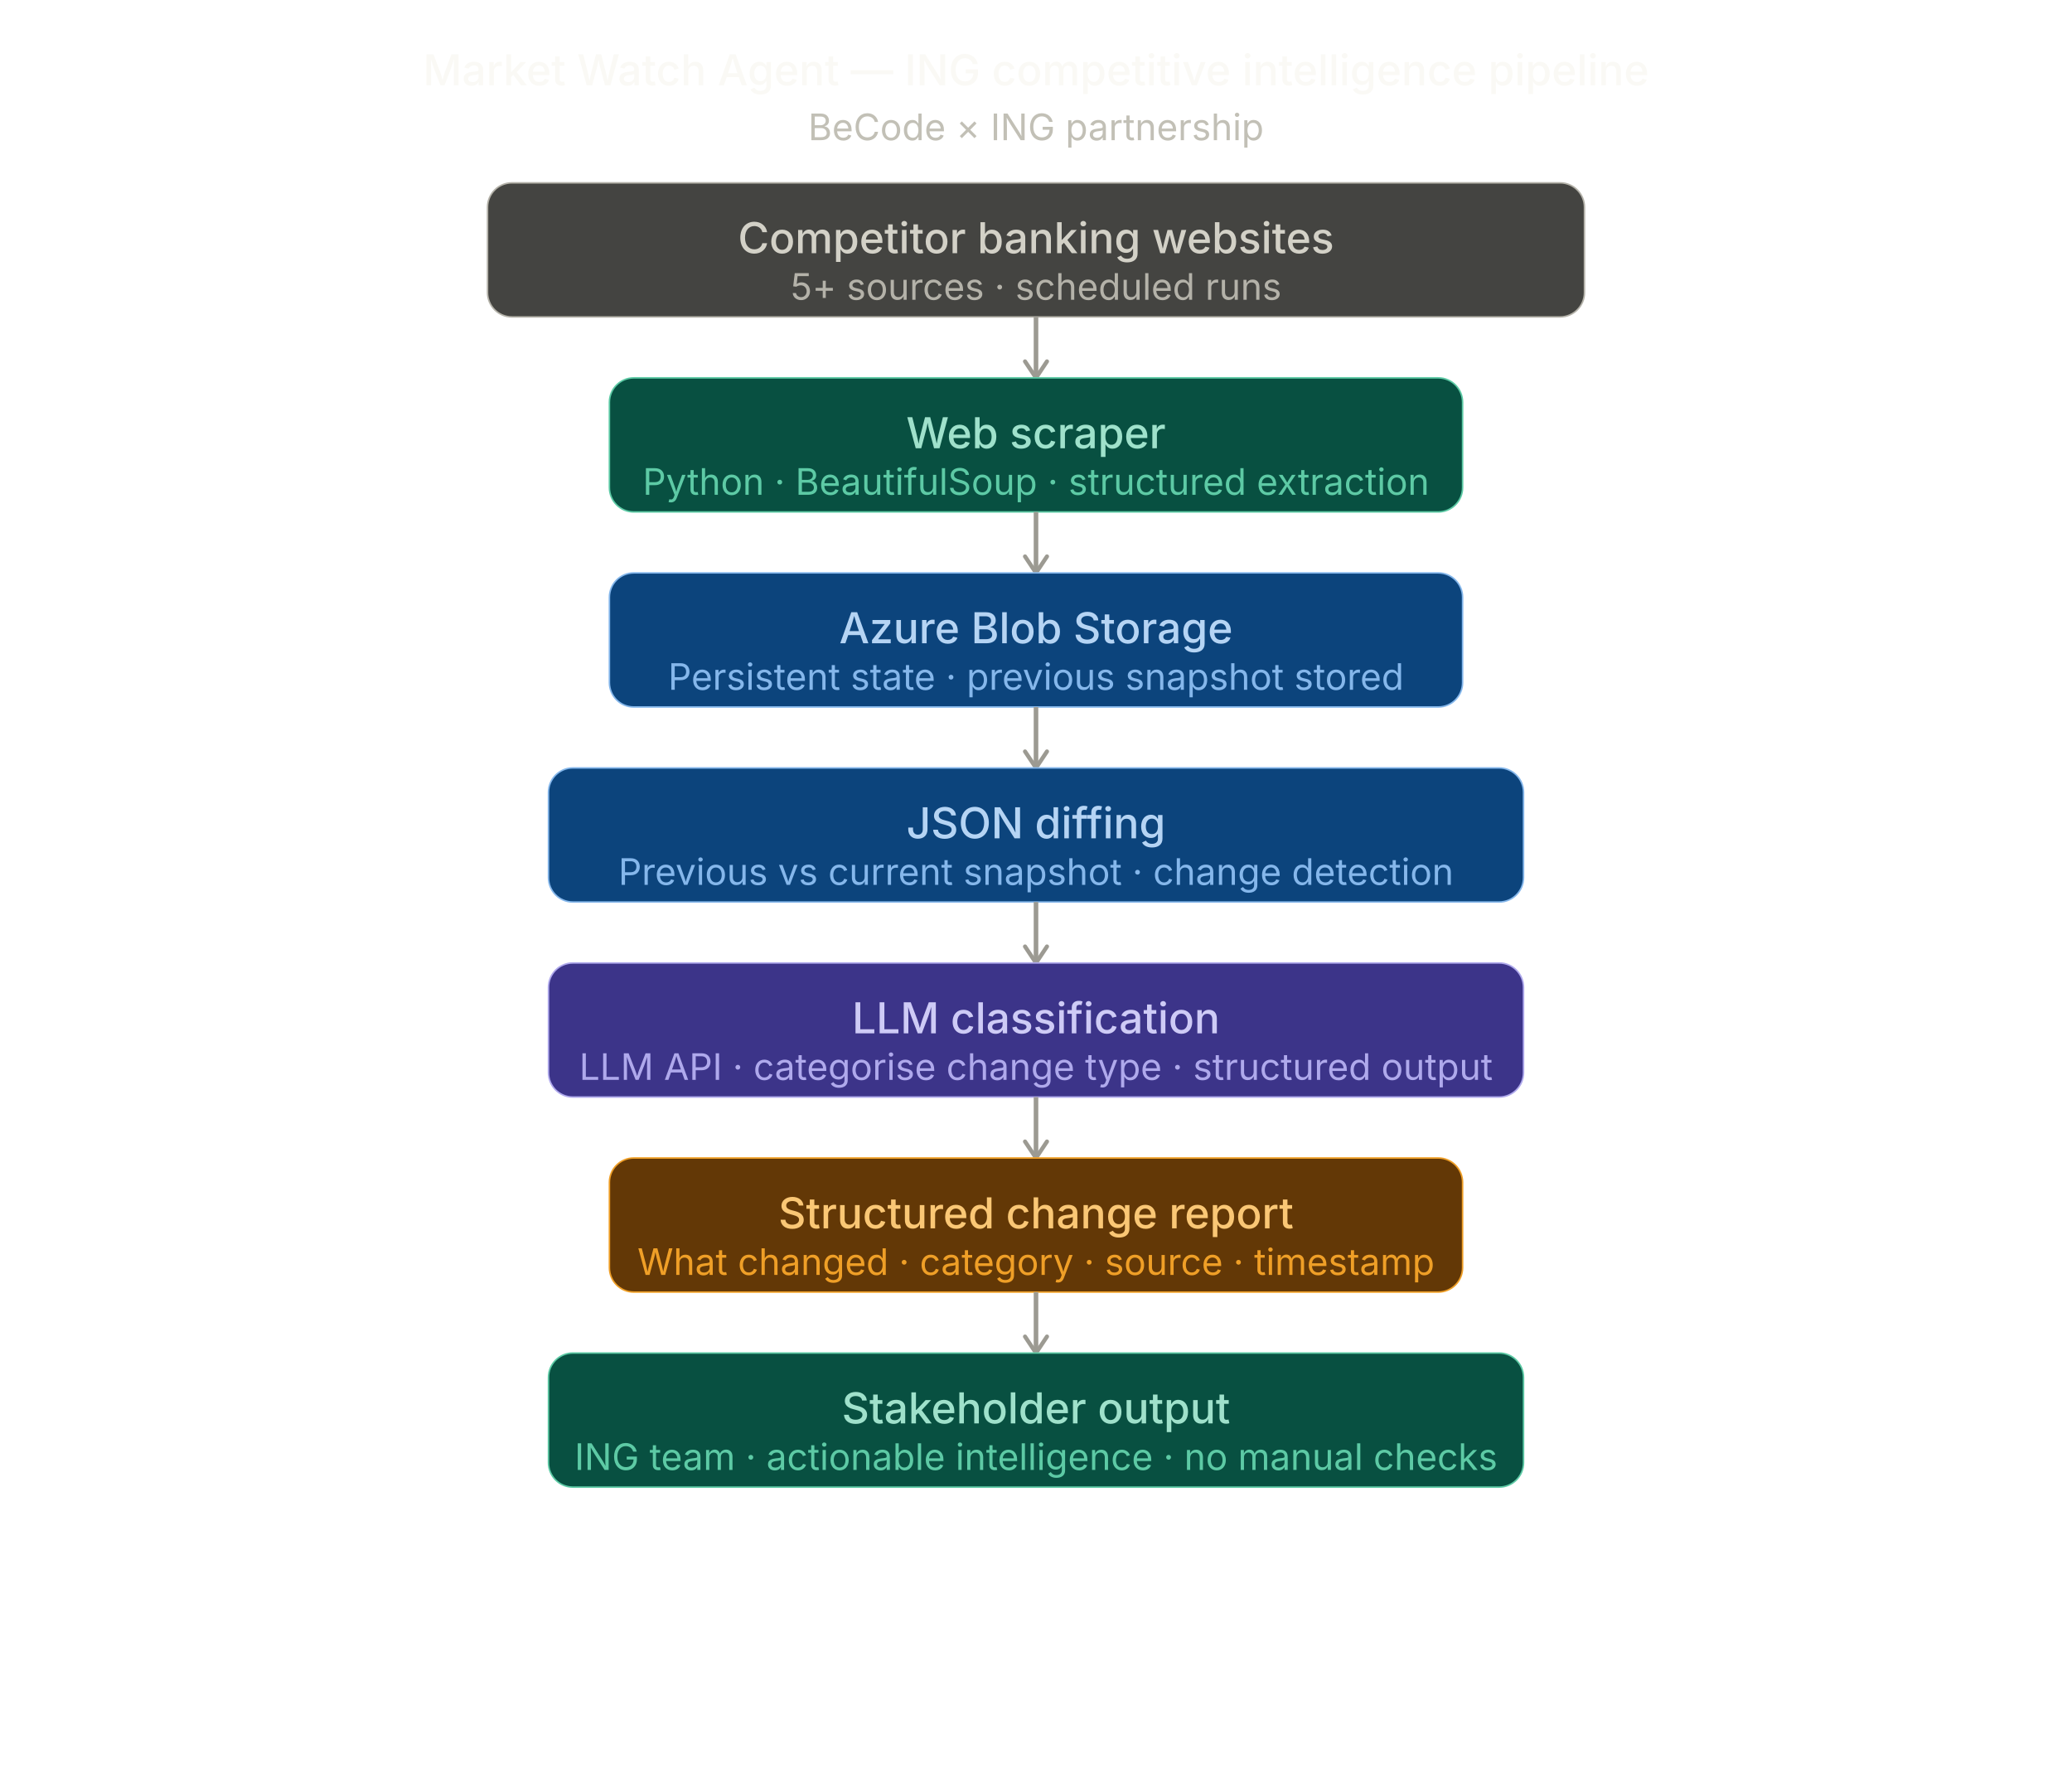
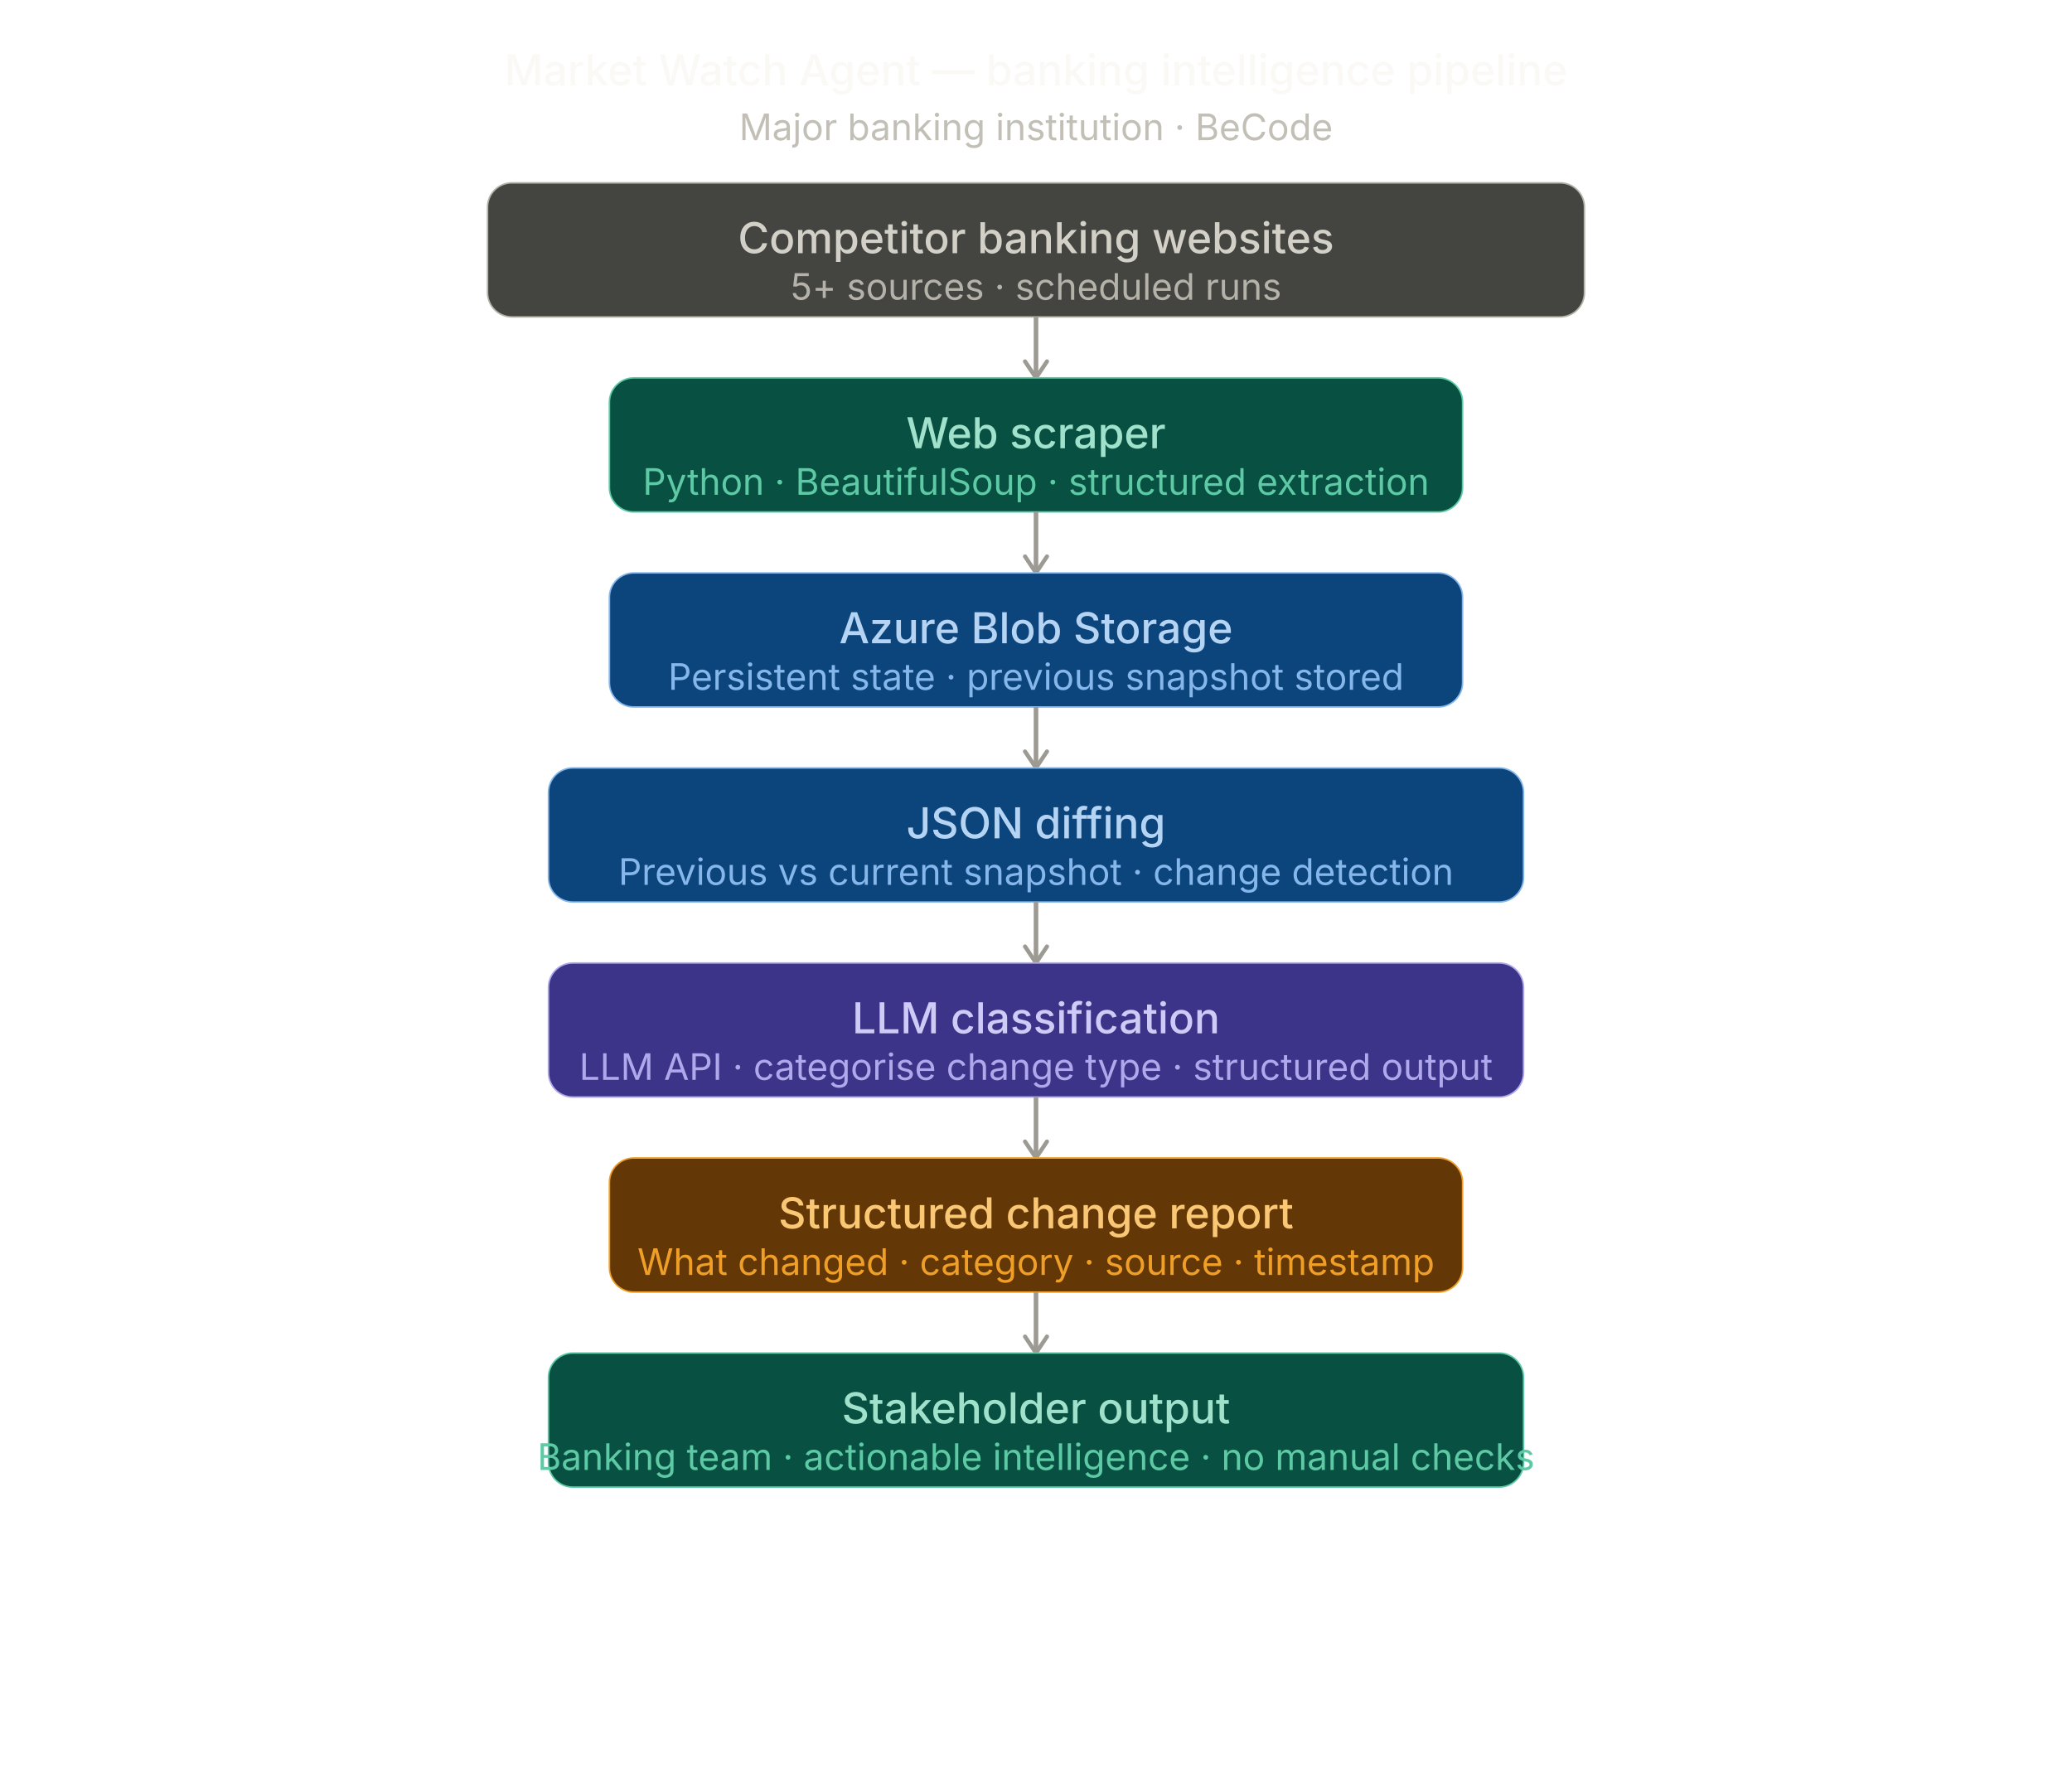
<svg xmlns="http://www.w3.org/2000/svg" width="100%" viewBox="0 0 680 580" role="img" style="">
  <defs>
    <marker id="arrow" viewBox="0 0 10 10" refX="8" refY="5" markerWidth="6" markerHeight="6" orient="auto-start-reverse">
      <path d="M2 1L8 5L2 9" fill="none" stroke="context-stroke" stroke-width="1.5" stroke-linecap="round" stroke-linejoin="round" />
    </marker>
  </defs>
-   <text x="340" y="28" text-anchor="middle" style="fill:rgb(250, 249, 245);stroke:none;color:rgb(255, 255, 255);stroke-width:1px;stroke-linecap:butt;stroke-linejoin:miter;opacity:1;font-family:&quot;Anthropic Sans&quot;, -apple-system, BlinkMacSystemFont, &quot;Segoe UI&quot;, sans-serif;font-size:14px;font-weight:500;text-anchor:middle;dominant-baseline:auto">Market Watch Agent — ING competitive intelligence pipeline</text>
-   <text x="340" y="46" text-anchor="middle" style="fill:rgb(194, 192, 182);stroke:none;color:rgb(255, 255, 255);stroke-width:1px;stroke-linecap:butt;stroke-linejoin:miter;opacity:1;font-family:&quot;Anthropic Sans&quot;, -apple-system, BlinkMacSystemFont, &quot;Segoe UI&quot;, sans-serif;font-size:12px;font-weight:400;text-anchor:middle;dominant-baseline:auto">BeCode × ING partnership</text>
+   <text x="340" y="28" text-anchor="middle" style="fill:rgb(250, 249, 245);stroke:none;color:rgb(255, 255, 255);stroke-width:1px;stroke-linecap:butt;stroke-linejoin:miter;opacity:1;font-family:&quot;Anthropic Sans&quot;, -apple-system, BlinkMacSystemFont, &quot;Segoe UI&quot;, sans-serif;font-size:14px;font-weight:500;text-anchor:middle;dominant-baseline:auto">Market Watch Agent — banking intelligence pipeline</text>
+   <text x="340" y="46" text-anchor="middle" style="fill:rgb(194, 192, 182);stroke:none;color:rgb(255, 255, 255);stroke-width:1px;stroke-linecap:butt;stroke-linejoin:miter;opacity:1;font-family:&quot;Anthropic Sans&quot;, -apple-system, BlinkMacSystemFont, &quot;Segoe UI&quot;, sans-serif;font-size:12px;font-weight:400;text-anchor:middle;dominant-baseline:auto">Major banking institution · BeCode</text>
  <g style="fill:rgb(0, 0, 0);stroke:none;color:rgb(255, 255, 255);stroke-width:1px;stroke-linecap:butt;stroke-linejoin:miter;opacity:1;font-family:&quot;Anthropic Sans&quot;, -apple-system, BlinkMacSystemFont, &quot;Segoe UI&quot;, sans-serif;font-size:16px;font-weight:400;text-anchor:start;dominant-baseline:auto">
    <rect x="160" y="60" width="360" height="44" rx="8" stroke-width="0.5" style="fill:rgb(68, 68, 65);stroke:rgb(180, 178, 169);color:rgb(255, 255, 255);stroke-width:0.5px;stroke-linecap:butt;stroke-linejoin:miter;opacity:1;font-family:&quot;Anthropic Sans&quot;, -apple-system, BlinkMacSystemFont, &quot;Segoe UI&quot;, sans-serif;font-size:16px;font-weight:400;text-anchor:start;dominant-baseline:auto" />
    <text x="340" y="78" text-anchor="middle" dominant-baseline="central" style="fill:rgb(211, 209, 199);stroke:none;color:rgb(255, 255, 255);stroke-width:1px;stroke-linecap:butt;stroke-linejoin:miter;opacity:1;font-family:&quot;Anthropic Sans&quot;, -apple-system, BlinkMacSystemFont, &quot;Segoe UI&quot;, sans-serif;font-size:14px;font-weight:500;text-anchor:middle;dominant-baseline:central">Competitor banking websites</text>
    <text x="340" y="94" text-anchor="middle" dominant-baseline="central" style="fill:rgb(180, 178, 169);stroke:none;color:rgb(255, 255, 255);stroke-width:1px;stroke-linecap:butt;stroke-linejoin:miter;opacity:1;font-family:&quot;Anthropic Sans&quot;, -apple-system, BlinkMacSystemFont, &quot;Segoe UI&quot;, sans-serif;font-size:12px;font-weight:400;text-anchor:middle;dominant-baseline:central">5+ sources · scheduled runs</text>
  </g>
  <line x1="340" y1="104" x2="340" y2="124" marker-end="url(#arrow)" style="fill:none;stroke:rgb(156, 154, 146);color:rgb(255, 255, 255);stroke-width:1.5px;stroke-linecap:butt;stroke-linejoin:miter;opacity:1;font-family:&quot;Anthropic Sans&quot;, -apple-system, BlinkMacSystemFont, &quot;Segoe UI&quot;, sans-serif;font-size:16px;font-weight:400;text-anchor:start;dominant-baseline:auto" />
  <g style="fill:rgb(0, 0, 0);stroke:none;color:rgb(255, 255, 255);stroke-width:1px;stroke-linecap:butt;stroke-linejoin:miter;opacity:1;font-family:&quot;Anthropic Sans&quot;, -apple-system, BlinkMacSystemFont, &quot;Segoe UI&quot;, sans-serif;font-size:16px;font-weight:400;text-anchor:start;dominant-baseline:auto">
    <rect x="200" y="124" width="280" height="44" rx="8" stroke-width="0.5" style="fill:rgb(8, 80, 65);stroke:rgb(93, 202, 165);color:rgb(255, 255, 255);stroke-width:0.5px;stroke-linecap:butt;stroke-linejoin:miter;opacity:1;font-family:&quot;Anthropic Sans&quot;, -apple-system, BlinkMacSystemFont, &quot;Segoe UI&quot;, sans-serif;font-size:16px;font-weight:400;text-anchor:start;dominant-baseline:auto" />
    <text x="340" y="142" text-anchor="middle" dominant-baseline="central" style="fill:rgb(159, 225, 203);stroke:none;color:rgb(255, 255, 255);stroke-width:1px;stroke-linecap:butt;stroke-linejoin:miter;opacity:1;font-family:&quot;Anthropic Sans&quot;, -apple-system, BlinkMacSystemFont, &quot;Segoe UI&quot;, sans-serif;font-size:14px;font-weight:500;text-anchor:middle;dominant-baseline:central">Web scraper</text>
    <text x="340" y="158" text-anchor="middle" dominant-baseline="central" style="fill:rgb(93, 202, 165);stroke:none;color:rgb(255, 255, 255);stroke-width:1px;stroke-linecap:butt;stroke-linejoin:miter;opacity:1;font-family:&quot;Anthropic Sans&quot;, -apple-system, BlinkMacSystemFont, &quot;Segoe UI&quot;, sans-serif;font-size:12px;font-weight:400;text-anchor:middle;dominant-baseline:central">Python · BeautifulSoup · structured extraction</text>
  </g>
  <line x1="340" y1="168" x2="340" y2="188" marker-end="url(#arrow)" style="fill:none;stroke:rgb(156, 154, 146);color:rgb(255, 255, 255);stroke-width:1.5px;stroke-linecap:butt;stroke-linejoin:miter;opacity:1;font-family:&quot;Anthropic Sans&quot;, -apple-system, BlinkMacSystemFont, &quot;Segoe UI&quot;, sans-serif;font-size:16px;font-weight:400;text-anchor:start;dominant-baseline:auto" />
  <g style="fill:rgb(0, 0, 0);stroke:none;color:rgb(255, 255, 255);stroke-width:1px;stroke-linecap:butt;stroke-linejoin:miter;opacity:1;font-family:&quot;Anthropic Sans&quot;, -apple-system, BlinkMacSystemFont, &quot;Segoe UI&quot;, sans-serif;font-size:16px;font-weight:400;text-anchor:start;dominant-baseline:auto">
    <rect x="200" y="188" width="280" height="44" rx="8" stroke-width="0.5" style="fill:rgb(12, 68, 124);stroke:rgb(133, 183, 235);color:rgb(255, 255, 255);stroke-width:0.5px;stroke-linecap:butt;stroke-linejoin:miter;opacity:1;font-family:&quot;Anthropic Sans&quot;, -apple-system, BlinkMacSystemFont, &quot;Segoe UI&quot;, sans-serif;font-size:16px;font-weight:400;text-anchor:start;dominant-baseline:auto" />
    <text x="340" y="206" text-anchor="middle" dominant-baseline="central" style="fill:rgb(181, 212, 244);stroke:none;color:rgb(255, 255, 255);stroke-width:1px;stroke-linecap:butt;stroke-linejoin:miter;opacity:1;font-family:&quot;Anthropic Sans&quot;, -apple-system, BlinkMacSystemFont, &quot;Segoe UI&quot;, sans-serif;font-size:14px;font-weight:500;text-anchor:middle;dominant-baseline:central">Azure Blob Storage</text>
    <text x="340" y="222" text-anchor="middle" dominant-baseline="central" style="fill:rgb(133, 183, 235);stroke:none;color:rgb(255, 255, 255);stroke-width:1px;stroke-linecap:butt;stroke-linejoin:miter;opacity:1;font-family:&quot;Anthropic Sans&quot;, -apple-system, BlinkMacSystemFont, &quot;Segoe UI&quot;, sans-serif;font-size:12px;font-weight:400;text-anchor:middle;dominant-baseline:central">Persistent state · previous snapshot stored</text>
  </g>
  <line x1="340" y1="232" x2="340" y2="252" marker-end="url(#arrow)" style="fill:none;stroke:rgb(156, 154, 146);color:rgb(255, 255, 255);stroke-width:1.5px;stroke-linecap:butt;stroke-linejoin:miter;opacity:1;font-family:&quot;Anthropic Sans&quot;, -apple-system, BlinkMacSystemFont, &quot;Segoe UI&quot;, sans-serif;font-size:16px;font-weight:400;text-anchor:start;dominant-baseline:auto" />
  <g style="fill:rgb(0, 0, 0);stroke:none;color:rgb(255, 255, 255);stroke-width:1px;stroke-linecap:butt;stroke-linejoin:miter;opacity:1;font-family:&quot;Anthropic Sans&quot;, -apple-system, BlinkMacSystemFont, &quot;Segoe UI&quot;, sans-serif;font-size:16px;font-weight:400;text-anchor:start;dominant-baseline:auto">
    <rect x="180" y="252" width="320" height="44" rx="8" stroke-width="0.5" style="fill:rgb(12, 68, 124);stroke:rgb(133, 183, 235);color:rgb(255, 255, 255);stroke-width:0.5px;stroke-linecap:butt;stroke-linejoin:miter;opacity:1;font-family:&quot;Anthropic Sans&quot;, -apple-system, BlinkMacSystemFont, &quot;Segoe UI&quot;, sans-serif;font-size:16px;font-weight:400;text-anchor:start;dominant-baseline:auto" />
    <text x="340" y="270" text-anchor="middle" dominant-baseline="central" style="fill:rgb(181, 212, 244);stroke:none;color:rgb(255, 255, 255);stroke-width:1px;stroke-linecap:butt;stroke-linejoin:miter;opacity:1;font-family:&quot;Anthropic Sans&quot;, -apple-system, BlinkMacSystemFont, &quot;Segoe UI&quot;, sans-serif;font-size:14px;font-weight:500;text-anchor:middle;dominant-baseline:central">JSON diffing</text>
    <text x="340" y="286" text-anchor="middle" dominant-baseline="central" style="fill:rgb(133, 183, 235);stroke:none;color:rgb(255, 255, 255);stroke-width:1px;stroke-linecap:butt;stroke-linejoin:miter;opacity:1;font-family:&quot;Anthropic Sans&quot;, -apple-system, BlinkMacSystemFont, &quot;Segoe UI&quot;, sans-serif;font-size:12px;font-weight:400;text-anchor:middle;dominant-baseline:central">Previous vs current snapshot · change detection</text>
  </g>
  <line x1="340" y1="296" x2="340" y2="316" marker-end="url(#arrow)" style="fill:none;stroke:rgb(156, 154, 146);color:rgb(255, 255, 255);stroke-width:1.5px;stroke-linecap:butt;stroke-linejoin:miter;opacity:1;font-family:&quot;Anthropic Sans&quot;, -apple-system, BlinkMacSystemFont, &quot;Segoe UI&quot;, sans-serif;font-size:16px;font-weight:400;text-anchor:start;dominant-baseline:auto" />
  <g style="fill:rgb(0, 0, 0);stroke:none;color:rgb(255, 255, 255);stroke-width:1px;stroke-linecap:butt;stroke-linejoin:miter;opacity:1;font-family:&quot;Anthropic Sans&quot;, -apple-system, BlinkMacSystemFont, &quot;Segoe UI&quot;, sans-serif;font-size:16px;font-weight:400;text-anchor:start;dominant-baseline:auto">
    <rect x="180" y="316" width="320" height="44" rx="8" stroke-width="0.5" style="fill:rgb(60, 52, 137);stroke:rgb(175, 169, 236);color:rgb(255, 255, 255);stroke-width:0.5px;stroke-linecap:butt;stroke-linejoin:miter;opacity:1;font-family:&quot;Anthropic Sans&quot;, -apple-system, BlinkMacSystemFont, &quot;Segoe UI&quot;, sans-serif;font-size:16px;font-weight:400;text-anchor:start;dominant-baseline:auto" />
    <text x="340" y="334" text-anchor="middle" dominant-baseline="central" style="fill:rgb(206, 203, 246);stroke:none;color:rgb(255, 255, 255);stroke-width:1px;stroke-linecap:butt;stroke-linejoin:miter;opacity:1;font-family:&quot;Anthropic Sans&quot;, -apple-system, BlinkMacSystemFont, &quot;Segoe UI&quot;, sans-serif;font-size:14px;font-weight:500;text-anchor:middle;dominant-baseline:central">LLM classification</text>
    <text x="340" y="350" text-anchor="middle" dominant-baseline="central" style="fill:rgb(175, 169, 236);stroke:none;color:rgb(255, 255, 255);stroke-width:1px;stroke-linecap:butt;stroke-linejoin:miter;opacity:1;font-family:&quot;Anthropic Sans&quot;, -apple-system, BlinkMacSystemFont, &quot;Segoe UI&quot;, sans-serif;font-size:12px;font-weight:400;text-anchor:middle;dominant-baseline:central">LLM API · categorise change type · structured output</text>
  </g>
  <line x1="340" y1="360" x2="340" y2="380" marker-end="url(#arrow)" style="fill:none;stroke:rgb(156, 154, 146);color:rgb(255, 255, 255);stroke-width:1.5px;stroke-linecap:butt;stroke-linejoin:miter;opacity:1;font-family:&quot;Anthropic Sans&quot;, -apple-system, BlinkMacSystemFont, &quot;Segoe UI&quot;, sans-serif;font-size:16px;font-weight:400;text-anchor:start;dominant-baseline:auto" />
  <g style="fill:rgb(0, 0, 0);stroke:none;color:rgb(255, 255, 255);stroke-width:1px;stroke-linecap:butt;stroke-linejoin:miter;opacity:1;font-family:&quot;Anthropic Sans&quot;, -apple-system, BlinkMacSystemFont, &quot;Segoe UI&quot;, sans-serif;font-size:16px;font-weight:400;text-anchor:start;dominant-baseline:auto">
    <rect x="200" y="380" width="280" height="44" rx="8" stroke-width="0.5" style="fill:rgb(99, 56, 6);stroke:rgb(239, 159, 39);color:rgb(255, 255, 255);stroke-width:0.5px;stroke-linecap:butt;stroke-linejoin:miter;opacity:1;font-family:&quot;Anthropic Sans&quot;, -apple-system, BlinkMacSystemFont, &quot;Segoe UI&quot;, sans-serif;font-size:16px;font-weight:400;text-anchor:start;dominant-baseline:auto" />
    <text x="340" y="398" text-anchor="middle" dominant-baseline="central" style="fill:rgb(250, 199, 117);stroke:none;color:rgb(255, 255, 255);stroke-width:1px;stroke-linecap:butt;stroke-linejoin:miter;opacity:1;font-family:&quot;Anthropic Sans&quot;, -apple-system, BlinkMacSystemFont, &quot;Segoe UI&quot;, sans-serif;font-size:14px;font-weight:500;text-anchor:middle;dominant-baseline:central">Structured change report</text>
    <text x="340" y="414" text-anchor="middle" dominant-baseline="central" style="fill:rgb(239, 159, 39);stroke:none;color:rgb(255, 255, 255);stroke-width:1px;stroke-linecap:butt;stroke-linejoin:miter;opacity:1;font-family:&quot;Anthropic Sans&quot;, -apple-system, BlinkMacSystemFont, &quot;Segoe UI&quot;, sans-serif;font-size:12px;font-weight:400;text-anchor:middle;dominant-baseline:central">What changed · category · source · timestamp</text>
  </g>
  <line x1="340" y1="424" x2="340" y2="444" marker-end="url(#arrow)" style="fill:none;stroke:rgb(156, 154, 146);color:rgb(255, 255, 255);stroke-width:1.5px;stroke-linecap:butt;stroke-linejoin:miter;opacity:1;font-family:&quot;Anthropic Sans&quot;, -apple-system, BlinkMacSystemFont, &quot;Segoe UI&quot;, sans-serif;font-size:16px;font-weight:400;text-anchor:start;dominant-baseline:auto" />
  <g style="fill:rgb(0, 0, 0);stroke:none;color:rgb(255, 255, 255);stroke-width:1px;stroke-linecap:butt;stroke-linejoin:miter;opacity:1;font-family:&quot;Anthropic Sans&quot;, -apple-system, BlinkMacSystemFont, &quot;Segoe UI&quot;, sans-serif;font-size:16px;font-weight:400;text-anchor:start;dominant-baseline:auto">
    <rect x="180" y="444" width="320" height="44" rx="8" stroke-width="0.5" style="fill:rgb(8, 80, 65);stroke:rgb(93, 202, 165);color:rgb(255, 255, 255);stroke-width:0.5px;stroke-linecap:butt;stroke-linejoin:miter;opacity:1;font-family:&quot;Anthropic Sans&quot;, -apple-system, BlinkMacSystemFont, &quot;Segoe UI&quot;, sans-serif;font-size:16px;font-weight:400;text-anchor:start;dominant-baseline:auto" />
    <text x="340" y="462" text-anchor="middle" dominant-baseline="central" style="fill:rgb(159, 225, 203);stroke:none;color:rgb(255, 255, 255);stroke-width:1px;stroke-linecap:butt;stroke-linejoin:miter;opacity:1;font-family:&quot;Anthropic Sans&quot;, -apple-system, BlinkMacSystemFont, &quot;Segoe UI&quot;, sans-serif;font-size:14px;font-weight:500;text-anchor:middle;dominant-baseline:central">Stakeholder output</text>
-     <text x="340" y="478" text-anchor="middle" dominant-baseline="central" style="fill:rgb(93, 202, 165);stroke:none;color:rgb(255, 255, 255);stroke-width:1px;stroke-linecap:butt;stroke-linejoin:miter;opacity:1;font-family:&quot;Anthropic Sans&quot;, -apple-system, BlinkMacSystemFont, &quot;Segoe UI&quot;, sans-serif;font-size:12px;font-weight:400;text-anchor:middle;dominant-baseline:central">ING team · actionable intelligence · no manual checks</text>
+     <text x="340" y="478" text-anchor="middle" dominant-baseline="central" style="fill:rgb(93, 202, 165);stroke:none;color:rgb(255, 255, 255);stroke-width:1px;stroke-linecap:butt;stroke-linejoin:miter;opacity:1;font-family:&quot;Anthropic Sans&quot;, -apple-system, BlinkMacSystemFont, &quot;Segoe UI&quot;, sans-serif;font-size:12px;font-weight:400;text-anchor:middle;dominant-baseline:central">Banking team · actionable intelligence · no manual checks</text>
  </g>
</svg>
